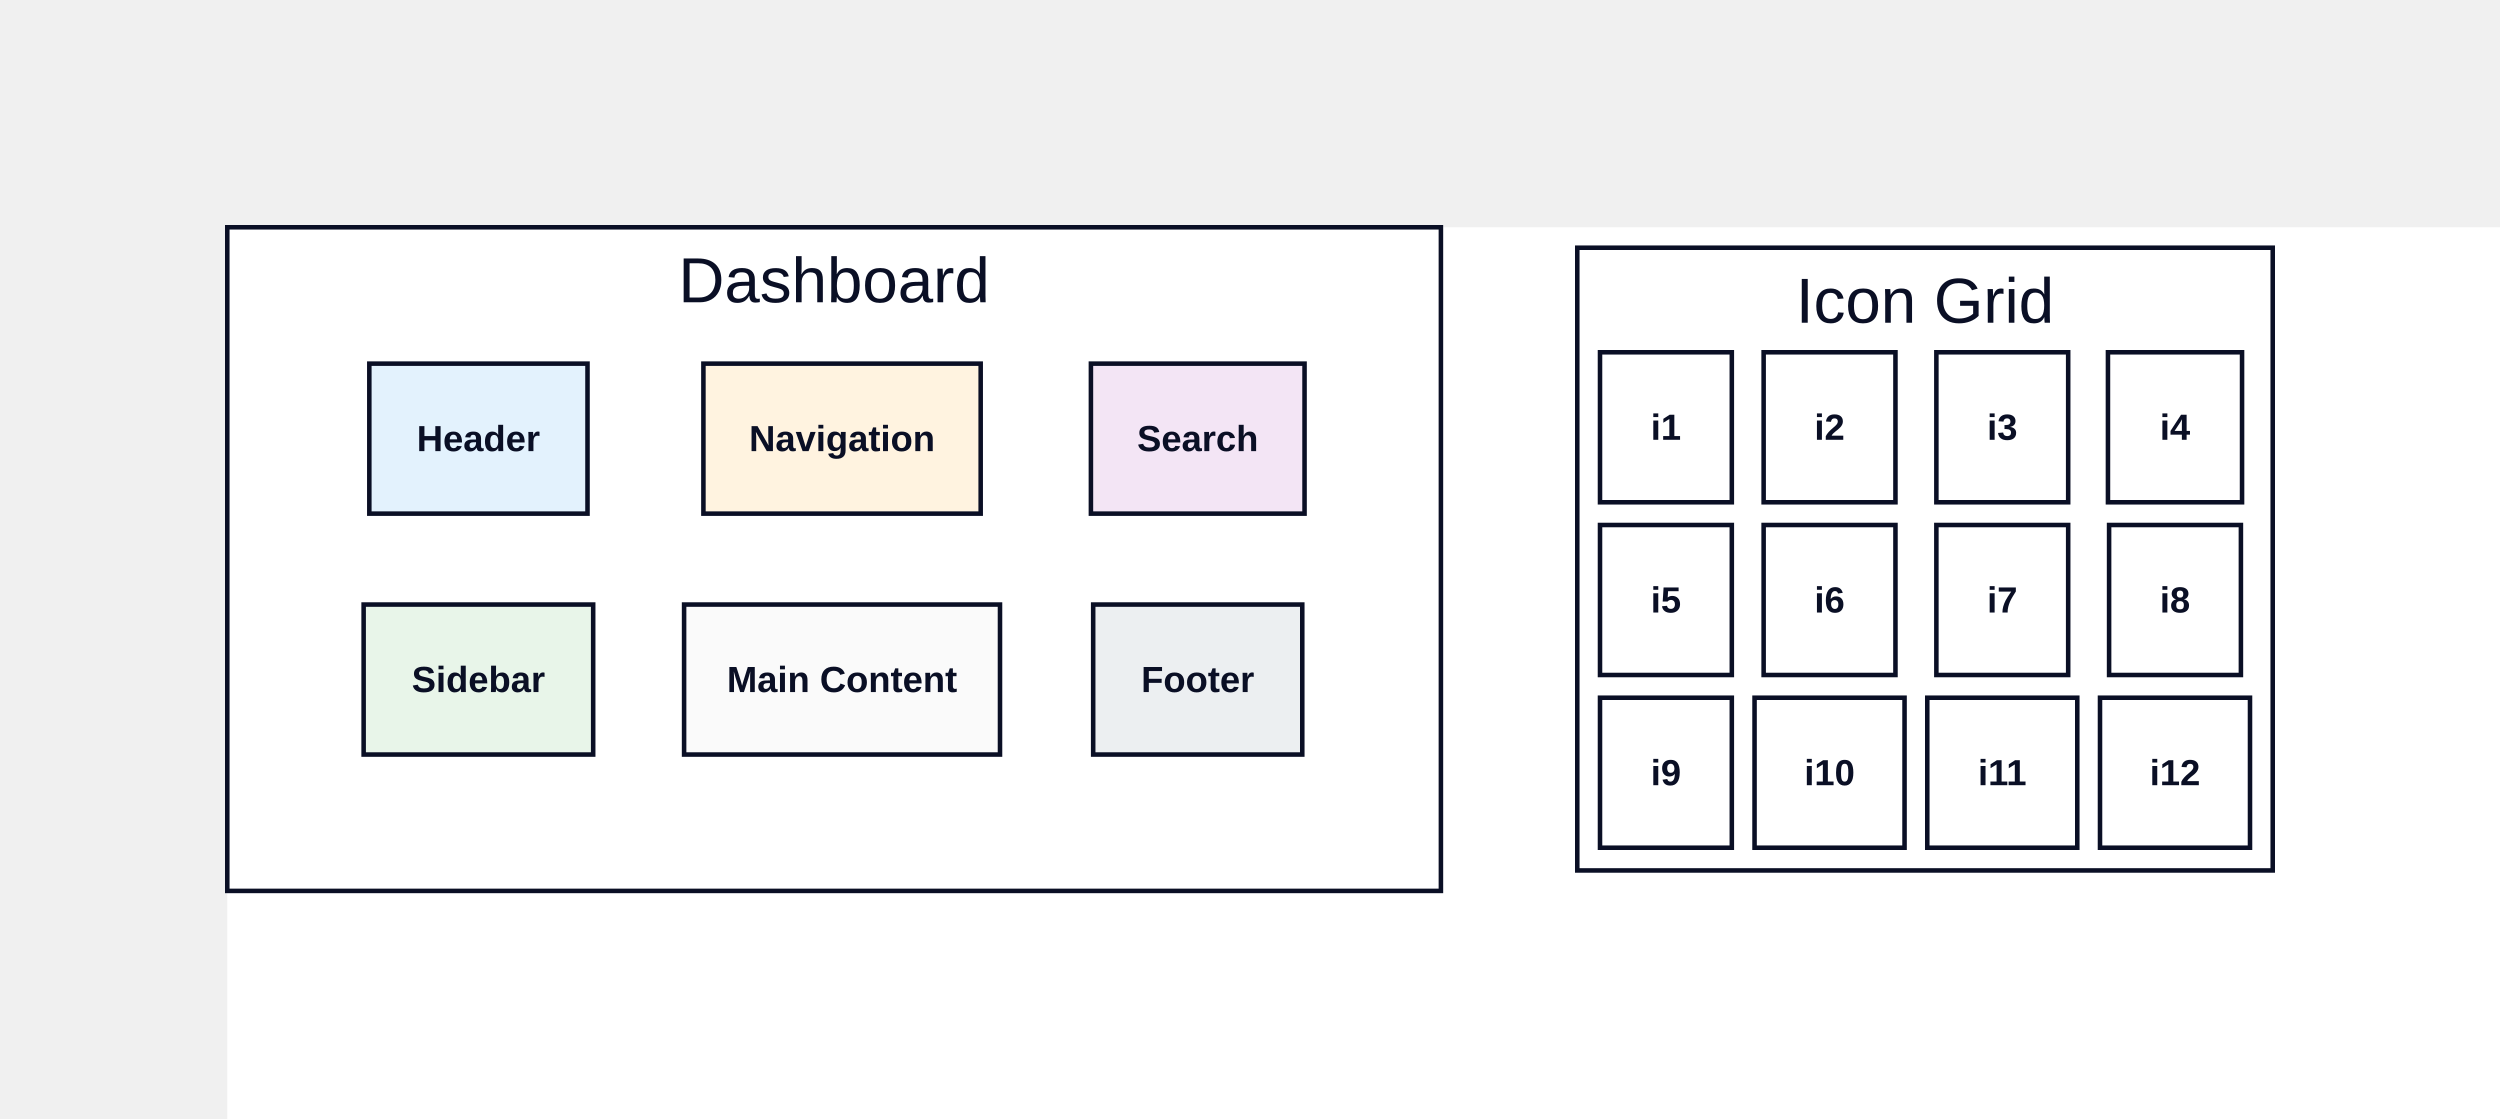
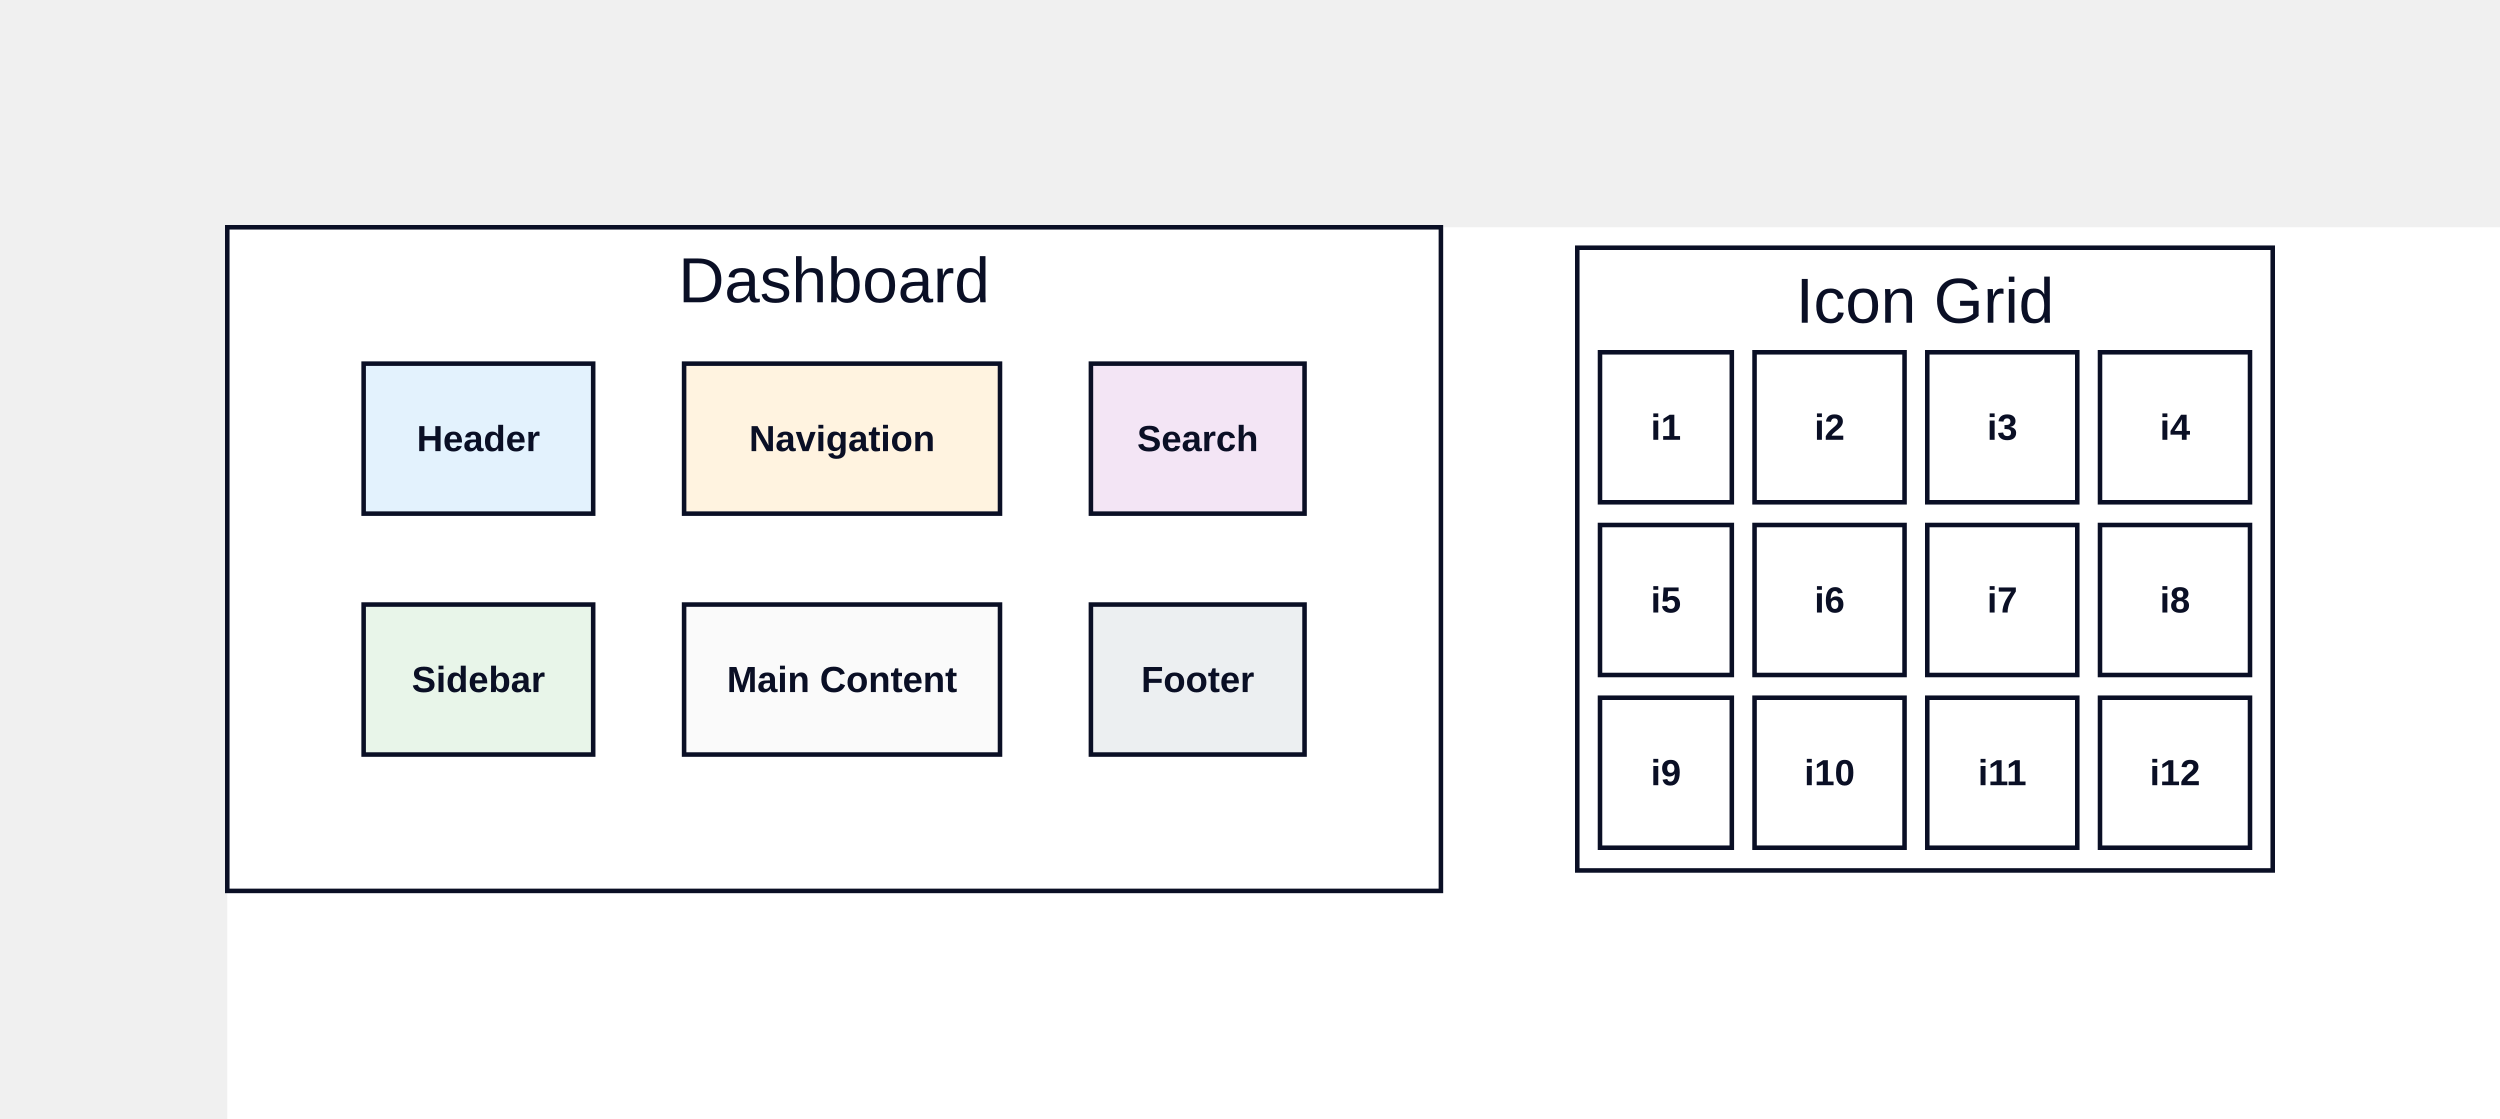
<svg xmlns="http://www.w3.org/2000/svg" width="1100" height="492" viewBox="-100 -100 1100 492" data-d2-version="0.1.0">
  <defs>
    <marker id="arrow-triangle" markerWidth="10" markerHeight="10" refX="10" refY="5" orient="auto" markerUnits="strokeWidth">
      <path d="M0,0 L10,5 L0,10 Z" fill="#0A0F25" />
    </marker>
    <marker id="arrow-triangle-reverse" markerWidth="10" markerHeight="10" refX="0" refY="5" orient="auto" markerUnits="strokeWidth">
      <path d="M10,0 L0,5 L10,10 Z" fill="#0A0F25" />
    </marker>
    <marker id="arrow-diamond" markerWidth="10" markerHeight="10" refX="10" refY="5" orient="auto" markerUnits="strokeWidth">
      <path d="M0,5 L5,0 L10,5 L5,10 Z" fill="#0A0F25" />
    </marker>
    <marker id="arrow-diamond-reverse" markerWidth="10" markerHeight="10" refX="0" refY="5" orient="auto" markerUnits="strokeWidth">
      <path d="M0,5 L5,0 L10,5 L5,10 Z" fill="#0A0F25" />
    </marker>
    <marker id="arrow-circle" markerWidth="10" markerHeight="10" refX="6" refY="5" orient="auto" markerUnits="strokeWidth">
      <circle cx="5" cy="5" r="4" fill="#0A0F25" />
    </marker>
    <marker id="arrow-circle-reverse" markerWidth="10" markerHeight="10" refX="4" refY="5" orient="auto" markerUnits="strokeWidth">
      <circle cx="5" cy="5" r="4" fill="#0A0F25" />
    </marker>
    <marker id="arrow-cf-one" markerWidth="10" markerHeight="10" refX="10" refY="5" orient="auto" markerUnits="strokeWidth">
      <line x1="10" y1="0" x2="10" y2="10" stroke="#0A0F25" stroke-width="2" />
    </marker>
    <marker id="arrow-cf-one-reverse" markerWidth="10" markerHeight="10" refX="0" refY="5" orient="auto" markerUnits="strokeWidth">
      <line x1="0" y1="0" x2="0" y2="10" stroke="#0A0F25" stroke-width="2" />
    </marker>
    <marker id="arrow-cf-many" markerWidth="10" markerHeight="10" refX="10" refY="5" orient="auto" markerUnits="strokeWidth">
      <path d="M0,5 L10,0 M0,5 L10,5 M0,5 L10,10" stroke="#0A0F25" stroke-width="2" fill="none" />
    </marker>
    <marker id="arrow-cf-many-reverse" markerWidth="10" markerHeight="10" refX="0" refY="5" orient="auto" markerUnits="strokeWidth">
      <path d="M10,5 L0,0 M10,5 L0,5 M10,5 L0,10" stroke="#0A0F25" stroke-width="2" fill="none" />
    </marker>
    <marker id="arrow-cf-one-required" markerWidth="10" markerHeight="10" refX="10" refY="5" orient="auto" markerUnits="strokeWidth">
      <line x1="10" y1="0" x2="10" y2="10" stroke="#0A0F25" stroke-width="2" />
      <line x1="7" y1="0" x2="7" y2="10" stroke="#0A0F25" stroke-width="2" />
    </marker>
    <marker id="arrow-cf-one-required-reverse" markerWidth="10" markerHeight="10" refX="0" refY="5" orient="auto" markerUnits="strokeWidth">
      <line x1="0" y1="0" x2="0" y2="10" stroke="#0A0F25" stroke-width="2" />
      <line x1="3" y1="0" x2="3" y2="10" stroke="#0A0F25" stroke-width="2" />
    </marker>
    <marker id="arrow-cf-many-required" markerWidth="10" markerHeight="10" refX="10" refY="5" orient="auto" markerUnits="strokeWidth">
      <path d="M0,5 L10,0 M0,5 L10,5 M0,5 L10,10" stroke="#0A0F25" stroke-width="2" fill="none" />
      <line x1="3" y1="0" x2="3" y2="10" stroke="#0A0F25" stroke-width="2" />
    </marker>
    <marker id="arrow-cf-many-required-reverse" markerWidth="10" markerHeight="10" refX="0" refY="5" orient="auto" markerUnits="strokeWidth">
      <path d="M10,5 L0,0 M10,5 L0,5 M10,5 L0,10" stroke="#0A0F25" stroke-width="2" fill="none" />
      <line x1="7" y1="0" x2="7" y2="10" stroke="#0A0F25" stroke-width="2" />
    </marker>
    <marker id="arrow-cf-one-optional" markerWidth="10" markerHeight="10" refX="10" refY="5" orient="auto" markerUnits="strokeWidth">
      <line x1="10" y1="0" x2="10" y2="10" stroke="#0A0F25" stroke-width="2" />
      <circle cx="7" cy="5" r="2" stroke="#0A0F25" stroke-width="2" fill="white" />
    </marker>
    <marker id="arrow-cf-one-optional-reverse" markerWidth="10" markerHeight="10" refX="0" refY="5" orient="auto" markerUnits="strokeWidth">
      <line x1="0" y1="0" x2="0" y2="10" stroke="#0A0F25" stroke-width="2" />
      <circle cx="3" cy="5" r="2" stroke="#0A0F25" stroke-width="2" fill="white" />
    </marker>
    <marker id="arrow-cf-many-optional" markerWidth="10" markerHeight="10" refX="10" refY="5" orient="auto" markerUnits="strokeWidth">
      <path d="M0,5 L10,0 M0,5 L10,5 M0,5 L10,10" stroke="#0A0F25" stroke-width="2" fill="none" />
      <circle cx="3" cy="5" r="2" stroke="#0A0F25" stroke-width="2" fill="white" />
    </marker>
    <marker id="arrow-cf-many-optional-reverse" markerWidth="10" markerHeight="10" refX="0" refY="5" orient="auto" markerUnits="strokeWidth">
      <path d="M10,5 L0,0 M10,5 L0,5 M10,5 L0,10" stroke="#0A0F25" stroke-width="2" fill="none" />
      <circle cx="7" cy="5" r="2" stroke="#0A0F25" stroke-width="2" fill="white" />
    </marker>
    <marker id="arrow-line" markerWidth="10" markerHeight="10" refX="10" refY="5" orient="auto" markerUnits="strokeWidth">
      <line x1="10" y1="0" x2="10" y2="10" stroke="#0A0F25" stroke-width="2" />
    </marker>
    <marker id="arrow-line-reverse" markerWidth="10" markerHeight="10" refX="0" refY="5" orient="auto" markerUnits="strokeWidth">
      <line x1="0" y1="0" x2="0" y2="10" stroke="#0A0F25" stroke-width="2" />
    </marker>
    <marker id="arrow-open" markerWidth="10" markerHeight="10" refX="10" refY="5" orient="auto" markerUnits="strokeWidth">
      <path d="M0,0 L10,5 L0,10" stroke="#0A0F25" stroke-width="2" fill="none" />
    </marker>
    <marker id="arrow-open-reverse" markerWidth="10" markerHeight="10" refX="0" refY="5" orient="auto" markerUnits="strokeWidth">
      <path d="M10,0 L0,5 L10,10" stroke="#0A0F25" stroke-width="2" fill="none" />
    </marker>
    <marker id="arrow" markerWidth="10" markerHeight="10" refX="10" refY="5" orient="auto" markerUnits="strokeWidth">
      <path d="M0,0 L10,5 L0,10 Z" fill="#0A0F25" />
    </marker>
    <marker id="arrow-reverse" markerWidth="10" markerHeight="10" refX="0" refY="5" orient="auto" markerUnits="strokeWidth">
      <path d="M10,0 L0,5 L10,10 Z" fill="#0A0F25" />
    </marker>
  </defs>
  <rect width="100%" height="100%" fill="#FFFFFF" />
  <g id="base-layer">
    <rect x="0" y="0" width="534" height="292" fill="#FFFFFF" stroke="#0A0F25" stroke-width="2" rx="0" ry="0" />
    <rect x="594" y="9" width="306" height="274" fill="#FFFFFF" stroke="#0A0F25" stroke-width="2" rx="0" ry="0" />
-     <rect x="209.5" y="60" width="122" height="66" fill="#fff3e0" stroke="#0A0F25" stroke-width="2" rx="0" ry="0" />
+     <rect x="201" y="60" width="139" height="66" fill="#fff3e0" stroke="#0A0F25" stroke-width="2" rx="0" ry="0" />
    <rect x="380" y="60" width="94" height="66" fill="#f3e5f5" stroke="#0A0F25" stroke-width="2" rx="0" ry="0" />
    <rect x="60" y="166" width="101" height="66" fill="#e8f5e9" stroke="#0A0F25" stroke-width="2" rx="0" ry="0" />
    <rect x="201" y="166" width="139" height="66" fill="#fafafa" stroke="#0A0F25" stroke-width="2" rx="0" ry="0" />
-     <rect x="381" y="166" width="92" height="66" fill="#eceff1" stroke="#0A0F25" stroke-width="2" rx="0" ry="0" />
-     <rect x="62.5" y="60" width="96" height="66" fill="#e3f2fd" stroke="#0A0F25" stroke-width="2" rx="0" ry="0" />
+     <rect x="380" y="166" width="94" height="66" fill="#eceff1" stroke="#0A0F25" stroke-width="2" rx="0" ry="0" />
+     <rect x="60" y="60" width="101" height="66" fill="#e3f2fd" stroke="#0A0F25" stroke-width="2" rx="0" ry="0" />
    <rect x="604" y="55" width="58" height="66" fill="#FFFFFF" stroke="#0A0F25" stroke-width="2" rx="0" ry="0" />
-     <rect x="676" y="55" width="58" height="66" fill="#FFFFFF" stroke="#0A0F25" stroke-width="2" rx="0" ry="0" />
-     <rect x="752" y="55" width="58" height="66" fill="#FFFFFF" stroke="#0A0F25" stroke-width="2" rx="0" ry="0" />
-     <rect x="827.5" y="55" width="59" height="66" fill="#FFFFFF" stroke="#0A0F25" stroke-width="2" rx="0" ry="0" />
+     <rect x="672" y="55" width="66" height="66" fill="#FFFFFF" stroke="#0A0F25" stroke-width="2" rx="0" ry="0" />
+     <rect x="748" y="55" width="66" height="66" fill="#FFFFFF" stroke="#0A0F25" stroke-width="2" rx="0" ry="0" />
+     <rect x="824" y="55" width="66" height="66" fill="#FFFFFF" stroke="#0A0F25" stroke-width="2" rx="0" ry="0" />
    <rect x="604" y="131" width="58" height="66" fill="#FFFFFF" stroke="#0A0F25" stroke-width="2" rx="0" ry="0" />
-     <rect x="676" y="131" width="58" height="66" fill="#FFFFFF" stroke="#0A0F25" stroke-width="2" rx="0" ry="0" />
-     <rect x="752" y="131" width="58" height="66" fill="#FFFFFF" stroke="#0A0F25" stroke-width="2" rx="0" ry="0" />
-     <rect x="828" y="131" width="58" height="66" fill="#FFFFFF" stroke="#0A0F25" stroke-width="2" rx="0" ry="0" />
+     <rect x="672" y="131" width="66" height="66" fill="#FFFFFF" stroke="#0A0F25" stroke-width="2" rx="0" ry="0" />
+     <rect x="748" y="131" width="66" height="66" fill="#FFFFFF" stroke="#0A0F25" stroke-width="2" rx="0" ry="0" />
+     <rect x="824" y="131" width="66" height="66" fill="#FFFFFF" stroke="#0A0F25" stroke-width="2" rx="0" ry="0" />
    <rect x="604" y="207" width="58" height="66" fill="#FFFFFF" stroke="#0A0F25" stroke-width="2" rx="0" ry="0" />
    <rect x="672" y="207" width="66" height="66" fill="#FFFFFF" stroke="#0A0F25" stroke-width="2" rx="0" ry="0" />
    <rect x="748" y="207" width="66" height="66" fill="#FFFFFF" stroke="#0A0F25" stroke-width="2" rx="0" ry="0" />
    <rect x="824" y="207" width="66" height="66" fill="#FFFFFF" stroke="#0A0F25" stroke-width="2" rx="0" ry="0" />
    <text x="267" y="33" text-anchor="middle" dominant-baseline="alphabetic" font-family="Arial, sans-serif" font-size="28" style="fill: #0A0F25">Dashboard</text>
    <text x="747" y="42" text-anchor="middle" dominant-baseline="alphabetic" font-family="Arial, sans-serif" font-size="28" style="fill: #0A0F25">Icon Grid</text>
    <text x="270.5" y="98.5" text-anchor="middle" dominant-baseline="alphabetic" font-family="Arial, sans-serif" font-size="16" style="fill: #0A0F25; font-weight: 700">Navigation</text>
    <text x="427" y="98.5" text-anchor="middle" dominant-baseline="alphabetic" font-family="Arial, sans-serif" font-size="16" style="fill: #0A0F25; font-weight: 700">Search</text>
    <text x="110.5" y="204.5" text-anchor="middle" dominant-baseline="alphabetic" font-family="Arial, sans-serif" font-size="16" style="fill: #0A0F25; font-weight: 700">Sidebar</text>
    <text x="270.5" y="204.5" text-anchor="middle" dominant-baseline="alphabetic" font-family="Arial, sans-serif" font-size="16" style="fill: #0A0F25; font-weight: 700">Main Content</text>
    <text x="427" y="204.5" text-anchor="middle" dominant-baseline="alphabetic" font-family="Arial, sans-serif" font-size="16" style="fill: #0A0F25; font-weight: 700">Footer</text>
    <text x="110.5" y="98.5" text-anchor="middle" dominant-baseline="alphabetic" font-family="Arial, sans-serif" font-size="16" style="fill: #0A0F25; font-weight: 700">Header</text>
    <text x="633" y="93.5" text-anchor="middle" dominant-baseline="alphabetic" font-family="Arial, sans-serif" font-size="16" style="fill: #0A0F25; font-weight: 700">i1</text>
    <text x="705" y="93.5" text-anchor="middle" dominant-baseline="alphabetic" font-family="Arial, sans-serif" font-size="16" style="fill: #0A0F25; font-weight: 700">i2</text>
    <text x="781" y="93.5" text-anchor="middle" dominant-baseline="alphabetic" font-family="Arial, sans-serif" font-size="16" style="fill: #0A0F25; font-weight: 700">i3</text>
    <text x="857" y="93.5" text-anchor="middle" dominant-baseline="alphabetic" font-family="Arial, sans-serif" font-size="16" style="fill: #0A0F25; font-weight: 700">i4</text>
    <text x="633" y="169.5" text-anchor="middle" dominant-baseline="alphabetic" font-family="Arial, sans-serif" font-size="16" style="fill: #0A0F25; font-weight: 700">i5</text>
    <text x="705" y="169.5" text-anchor="middle" dominant-baseline="alphabetic" font-family="Arial, sans-serif" font-size="16" style="fill: #0A0F25; font-weight: 700">i6</text>
    <text x="781" y="169.5" text-anchor="middle" dominant-baseline="alphabetic" font-family="Arial, sans-serif" font-size="16" style="fill: #0A0F25; font-weight: 700">i7</text>
    <text x="857" y="169.5" text-anchor="middle" dominant-baseline="alphabetic" font-family="Arial, sans-serif" font-size="16" style="fill: #0A0F25; font-weight: 700">i8</text>
    <text x="633" y="245.5" text-anchor="middle" dominant-baseline="alphabetic" font-family="Arial, sans-serif" font-size="16" style="fill: #0A0F25; font-weight: 700">i9</text>
    <text x="705" y="245.5" text-anchor="middle" dominant-baseline="alphabetic" font-family="Arial, sans-serif" font-size="16" style="fill: #0A0F25; font-weight: 700">i10</text>
    <text x="781" y="245.5" text-anchor="middle" dominant-baseline="alphabetic" font-family="Arial, sans-serif" font-size="16" style="fill: #0A0F25; font-weight: 700">i11</text>
    <text x="857" y="245.5" text-anchor="middle" dominant-baseline="alphabetic" font-family="Arial, sans-serif" font-size="16" style="fill: #0A0F25; font-weight: 700">i12</text>
  </g>
</svg>
